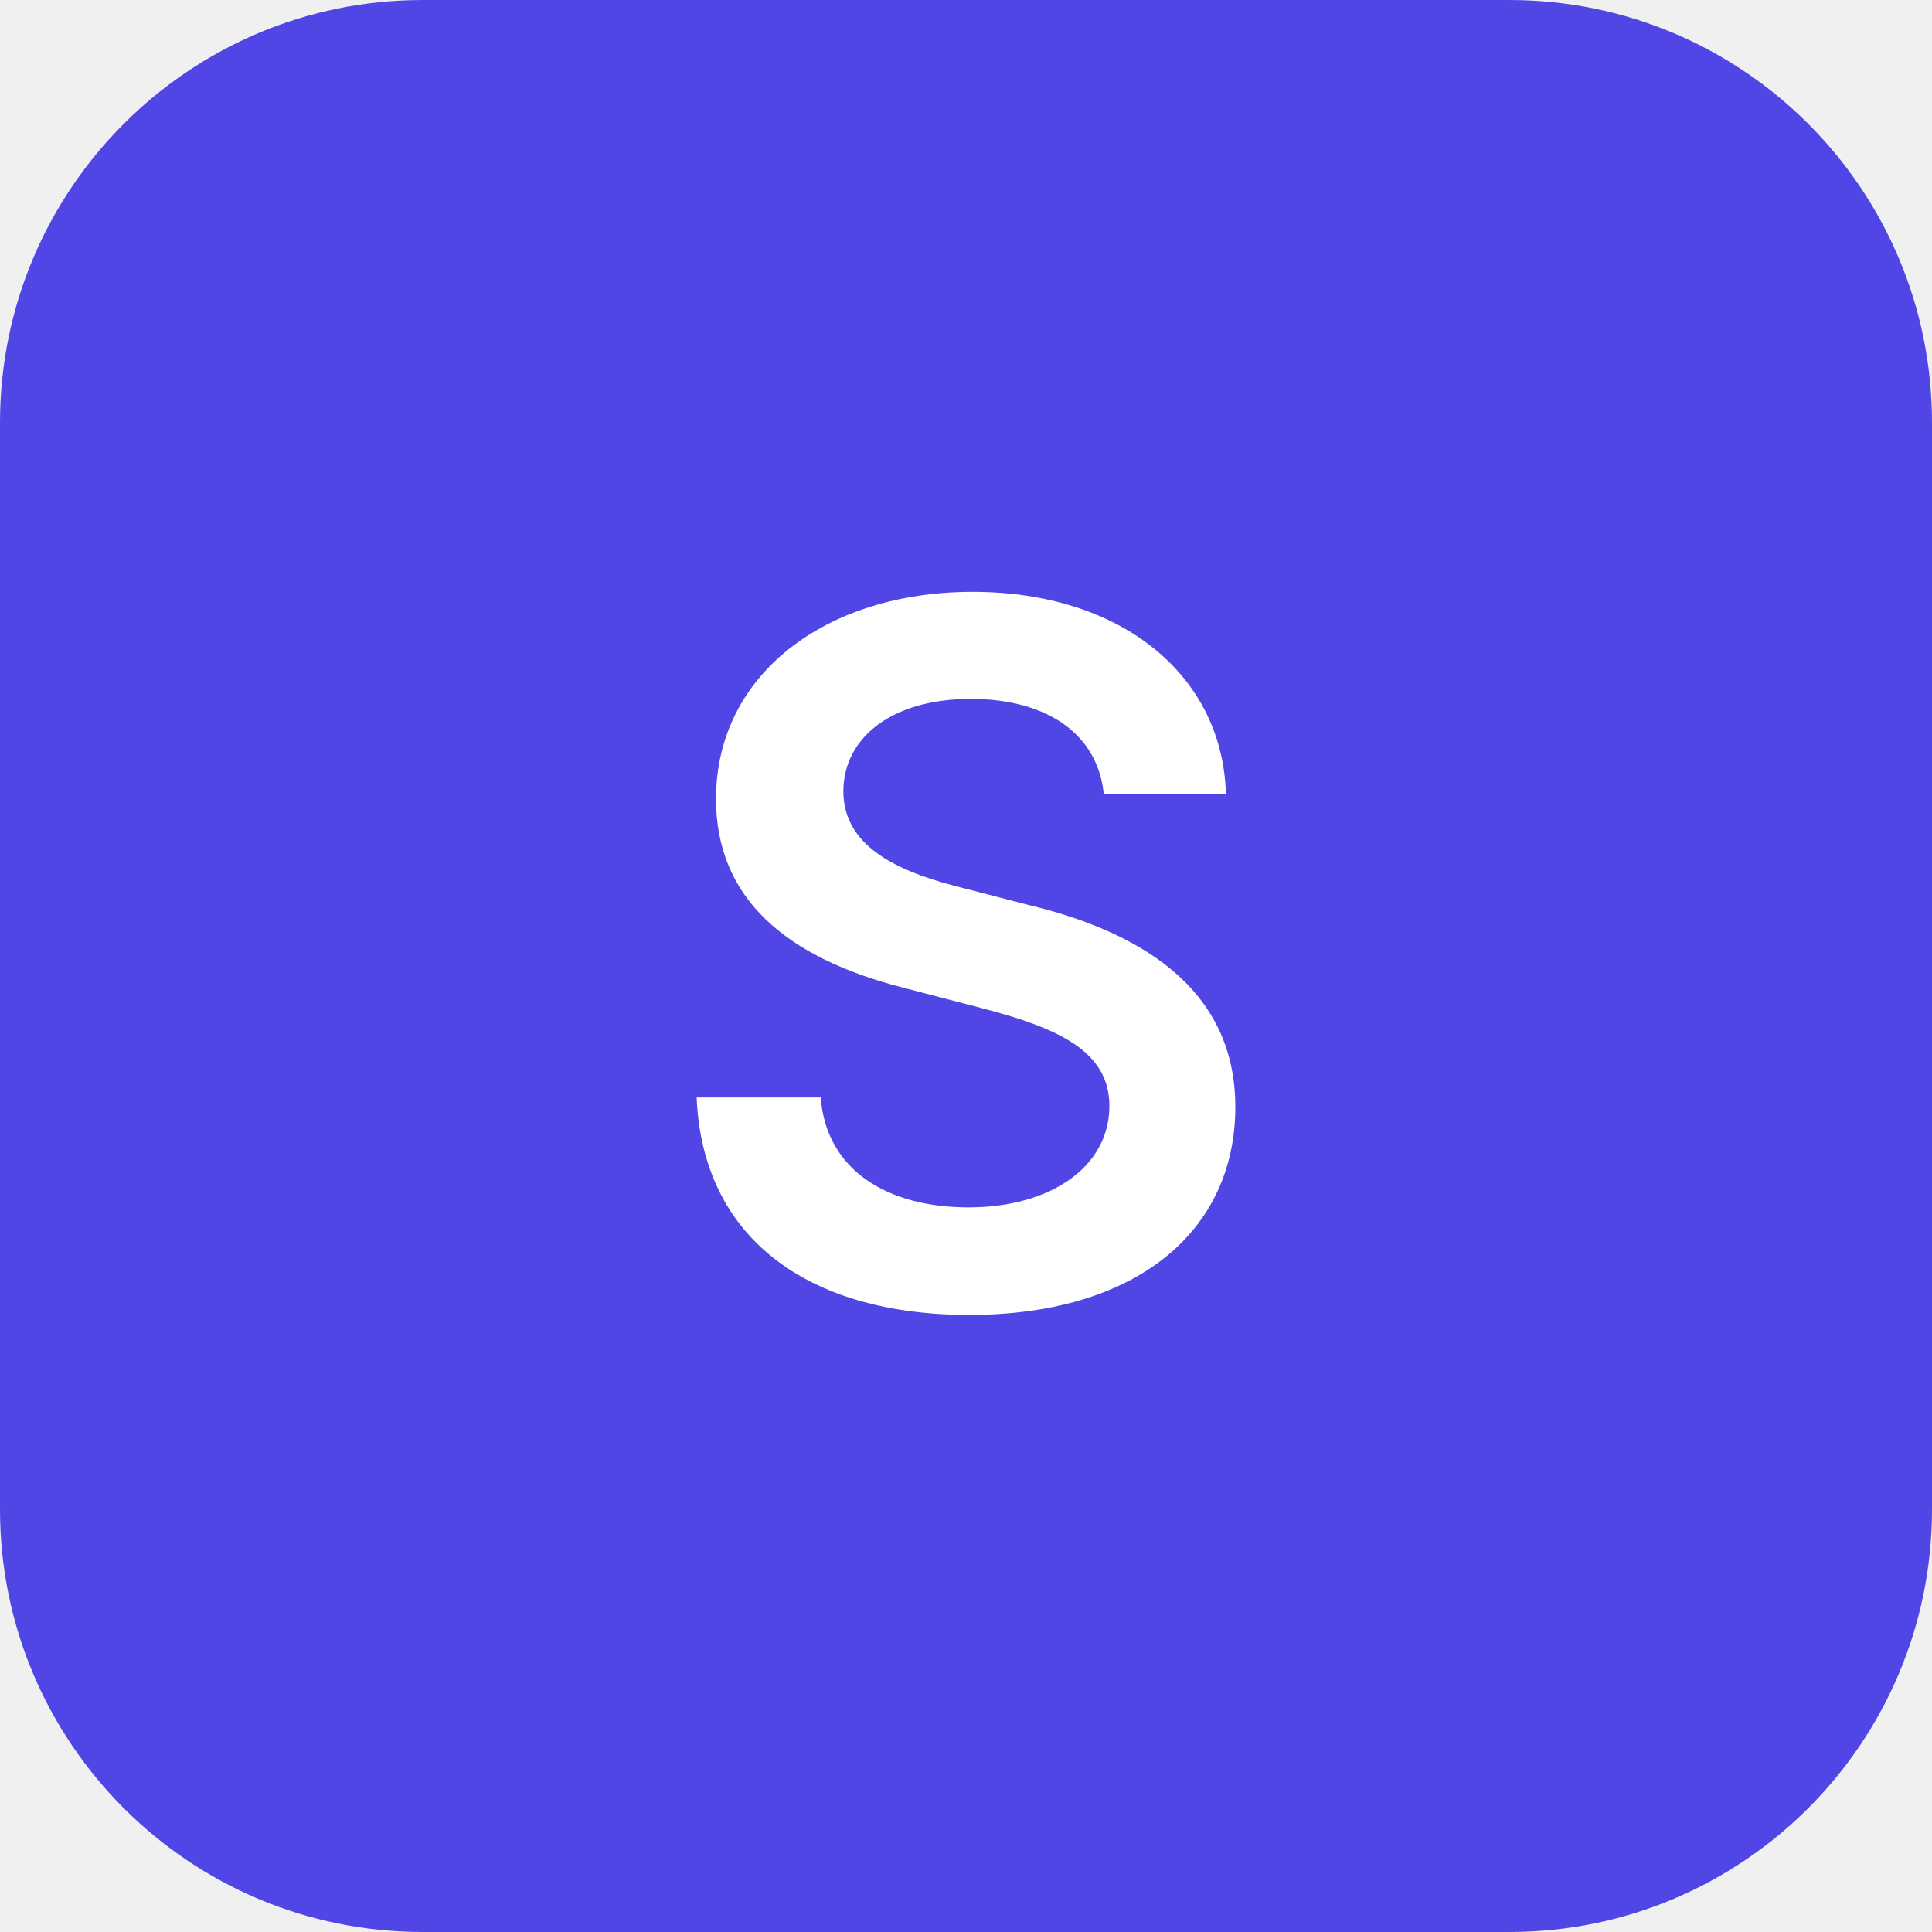
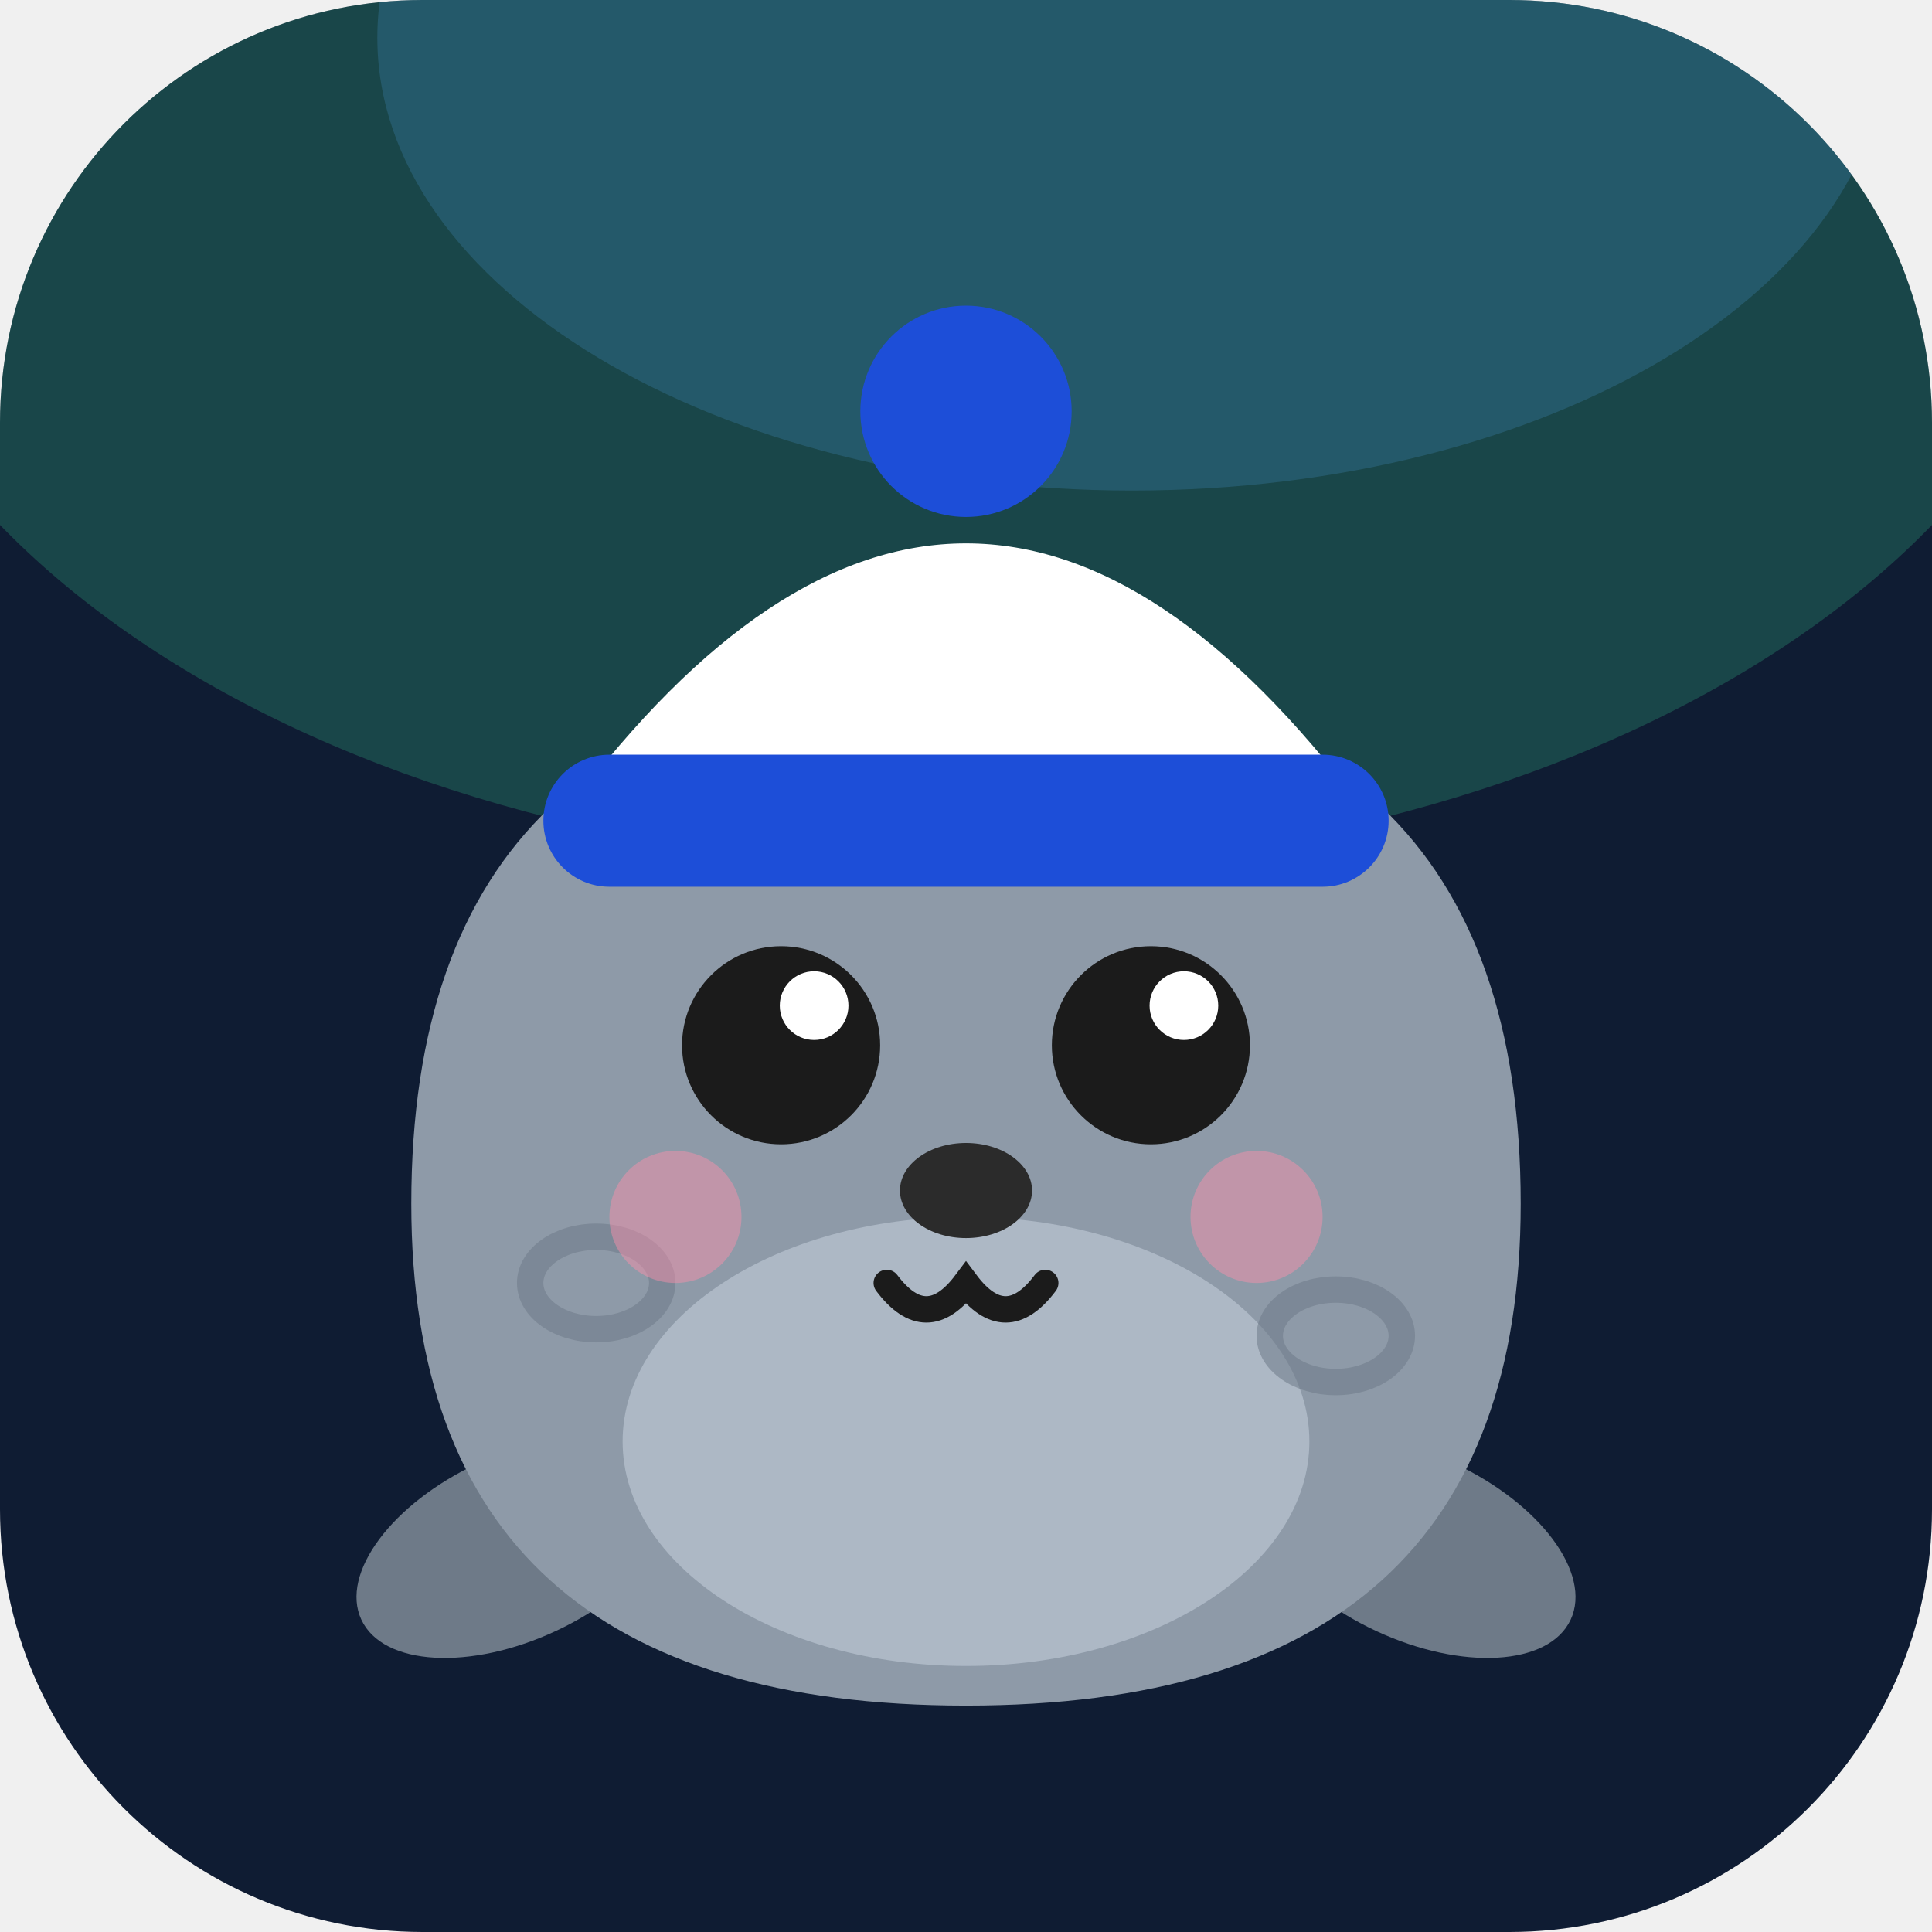
- <svg xmlns="http://www.w3.org/2000/svg" viewBox="0 0 64 64">
-   <rect width="64" height="64" rx="14" fill="#4f46e5" />
-   <text x="32" y="32" dy="0.35em" text-anchor="middle" font-family="ui-sans-serif, system-ui, -apple-system, sans-serif" font-size="32" font-weight="600" fill="#ffffff">S</text>
+ <svg xmlns="http://www.w3.org/2000/svg" viewBox="0 0 512 512">
+   <clipPath id="c">
+     <rect width="512" height="512" rx="112" />
+   </clipPath>
+   <g clip-path="url(#c)">
+     <rect width="512" height="512" rx="112" fill="#0f1c33" />
+     <ellipse cx="256" cy="40" rx="300" ry="190" fill="#3ddc97" opacity="0.22" />
+     <ellipse cx="300" cy="10" rx="200" ry="120" fill="#5ab0ff" opacity="0.18" />
+     <g transform="translate(46 60) scale(3.5)">
+       <ellipse cx="26" cy="100" rx="13" ry="7" transform="rotate(-25 26 100)" fill="#6e7a88" />
+       <ellipse cx="94" cy="100" rx="13" ry="7" transform="rotate(25 94 100)" fill="#6e7a88" />
+       <path d="M18 74 Q18 34 60 34 Q102 34 102 74 Q102 112 60 112 Q18 112 18 74Z" fill="#8e9aa8" />
+       <ellipse cx="60" cy="92" rx="26" ry="17" fill="#b7c2cf" opacity=".75" />
+       <g fill="none" stroke="#6e7a88" stroke-width="2" opacity=".55">
+         <ellipse cx="32" cy="80" rx="5" ry="3.5" />
+         <ellipse cx="88" cy="84" rx="5" ry="3.5" />
+       </g>
+       <circle cx="46" cy="62" r="7.5" fill="#1b1b1b" />
+       <circle cx="74" cy="62" r="7.5" fill="#1b1b1b" />
+       <circle cx="48.5" cy="59" r="2.6" fill="#fff" />
+       <circle cx="76.5" cy="59" r="2.6" fill="#fff" />
+       <circle cx="38" cy="75" r="5" fill="#ff8fab" opacity=".45" />
+       <circle cx="82" cy="75" r="5" fill="#ff8fab" opacity=".45" />
+       <ellipse cx="60" cy="73" rx="5" ry="3.6" fill="#2b2b2b" />
+       <path d="M54 80 q3 4 6 0 q3 4 6 0" stroke="#1b1b1b" stroke-width="2" fill="none" stroke-linecap="round" />
+       <path d="M30 44 Q60 4 90 44 Z" fill="#ffffff" />
+       <rect x="28" y="40" width="64" height="10" rx="5" fill="#1d4ed8" />
+       <circle cx="60" cy="14" r="8" fill="#1d4ed8" />
+     </g>
+   </g>
</svg>
